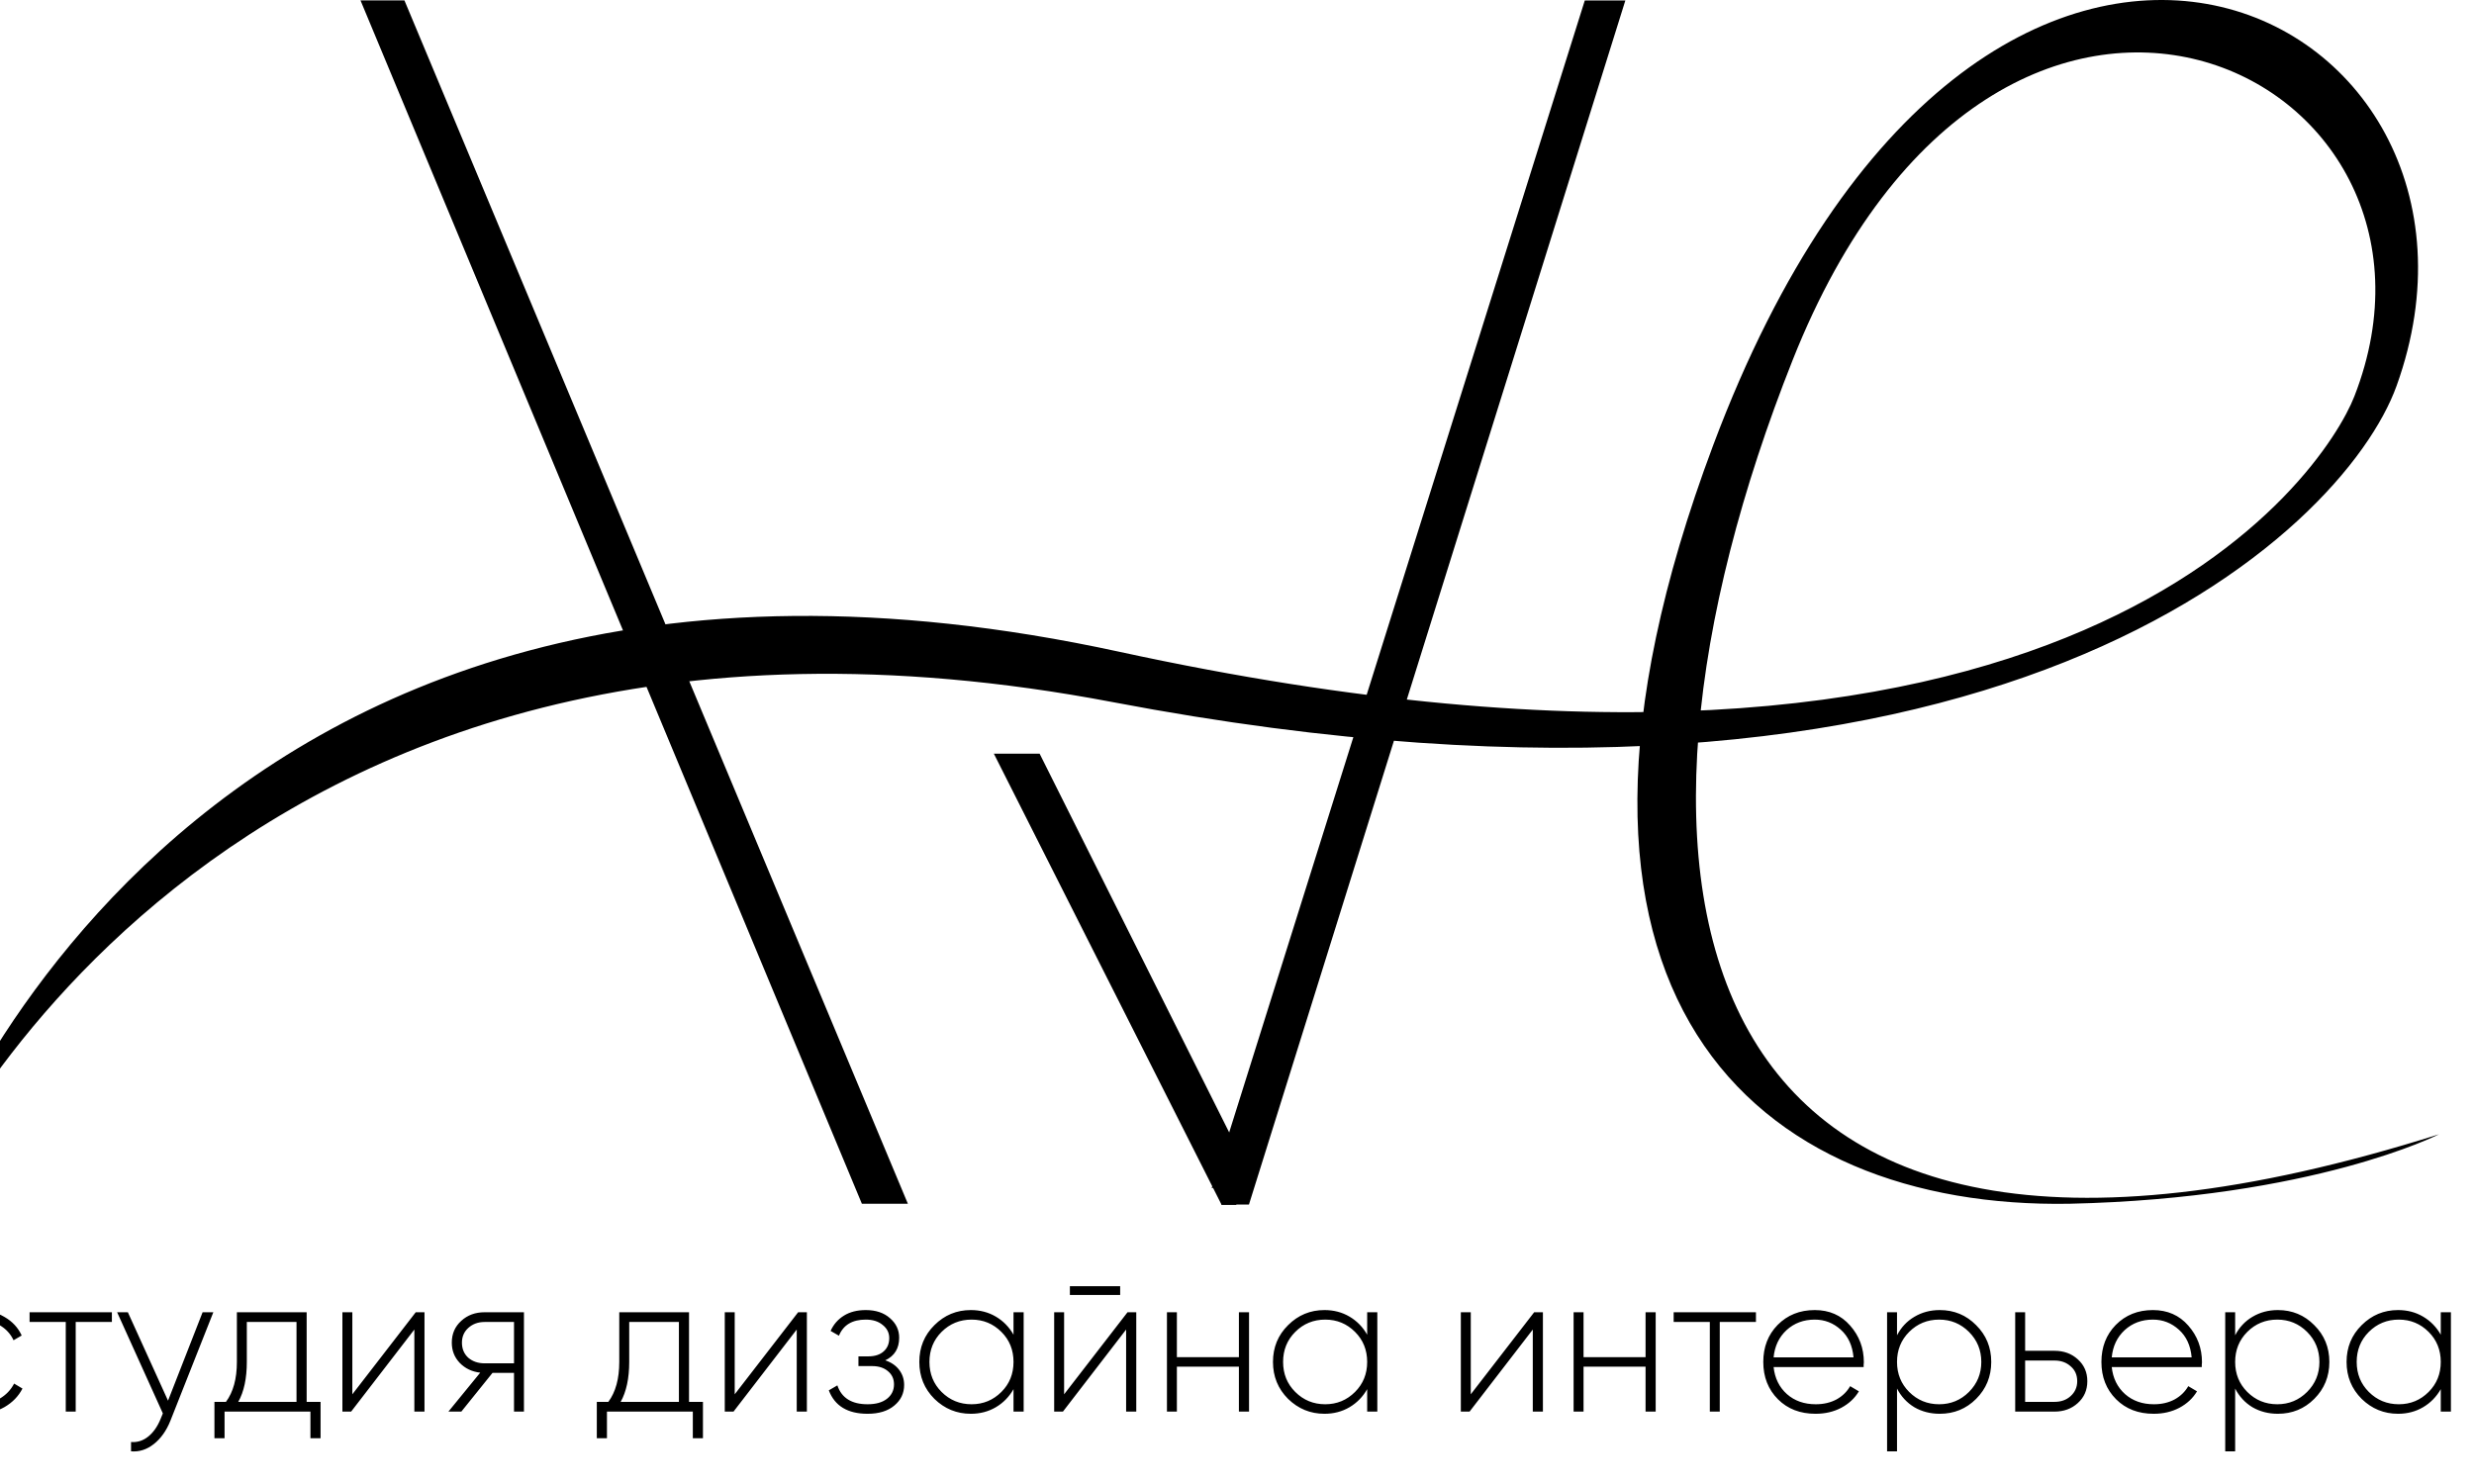
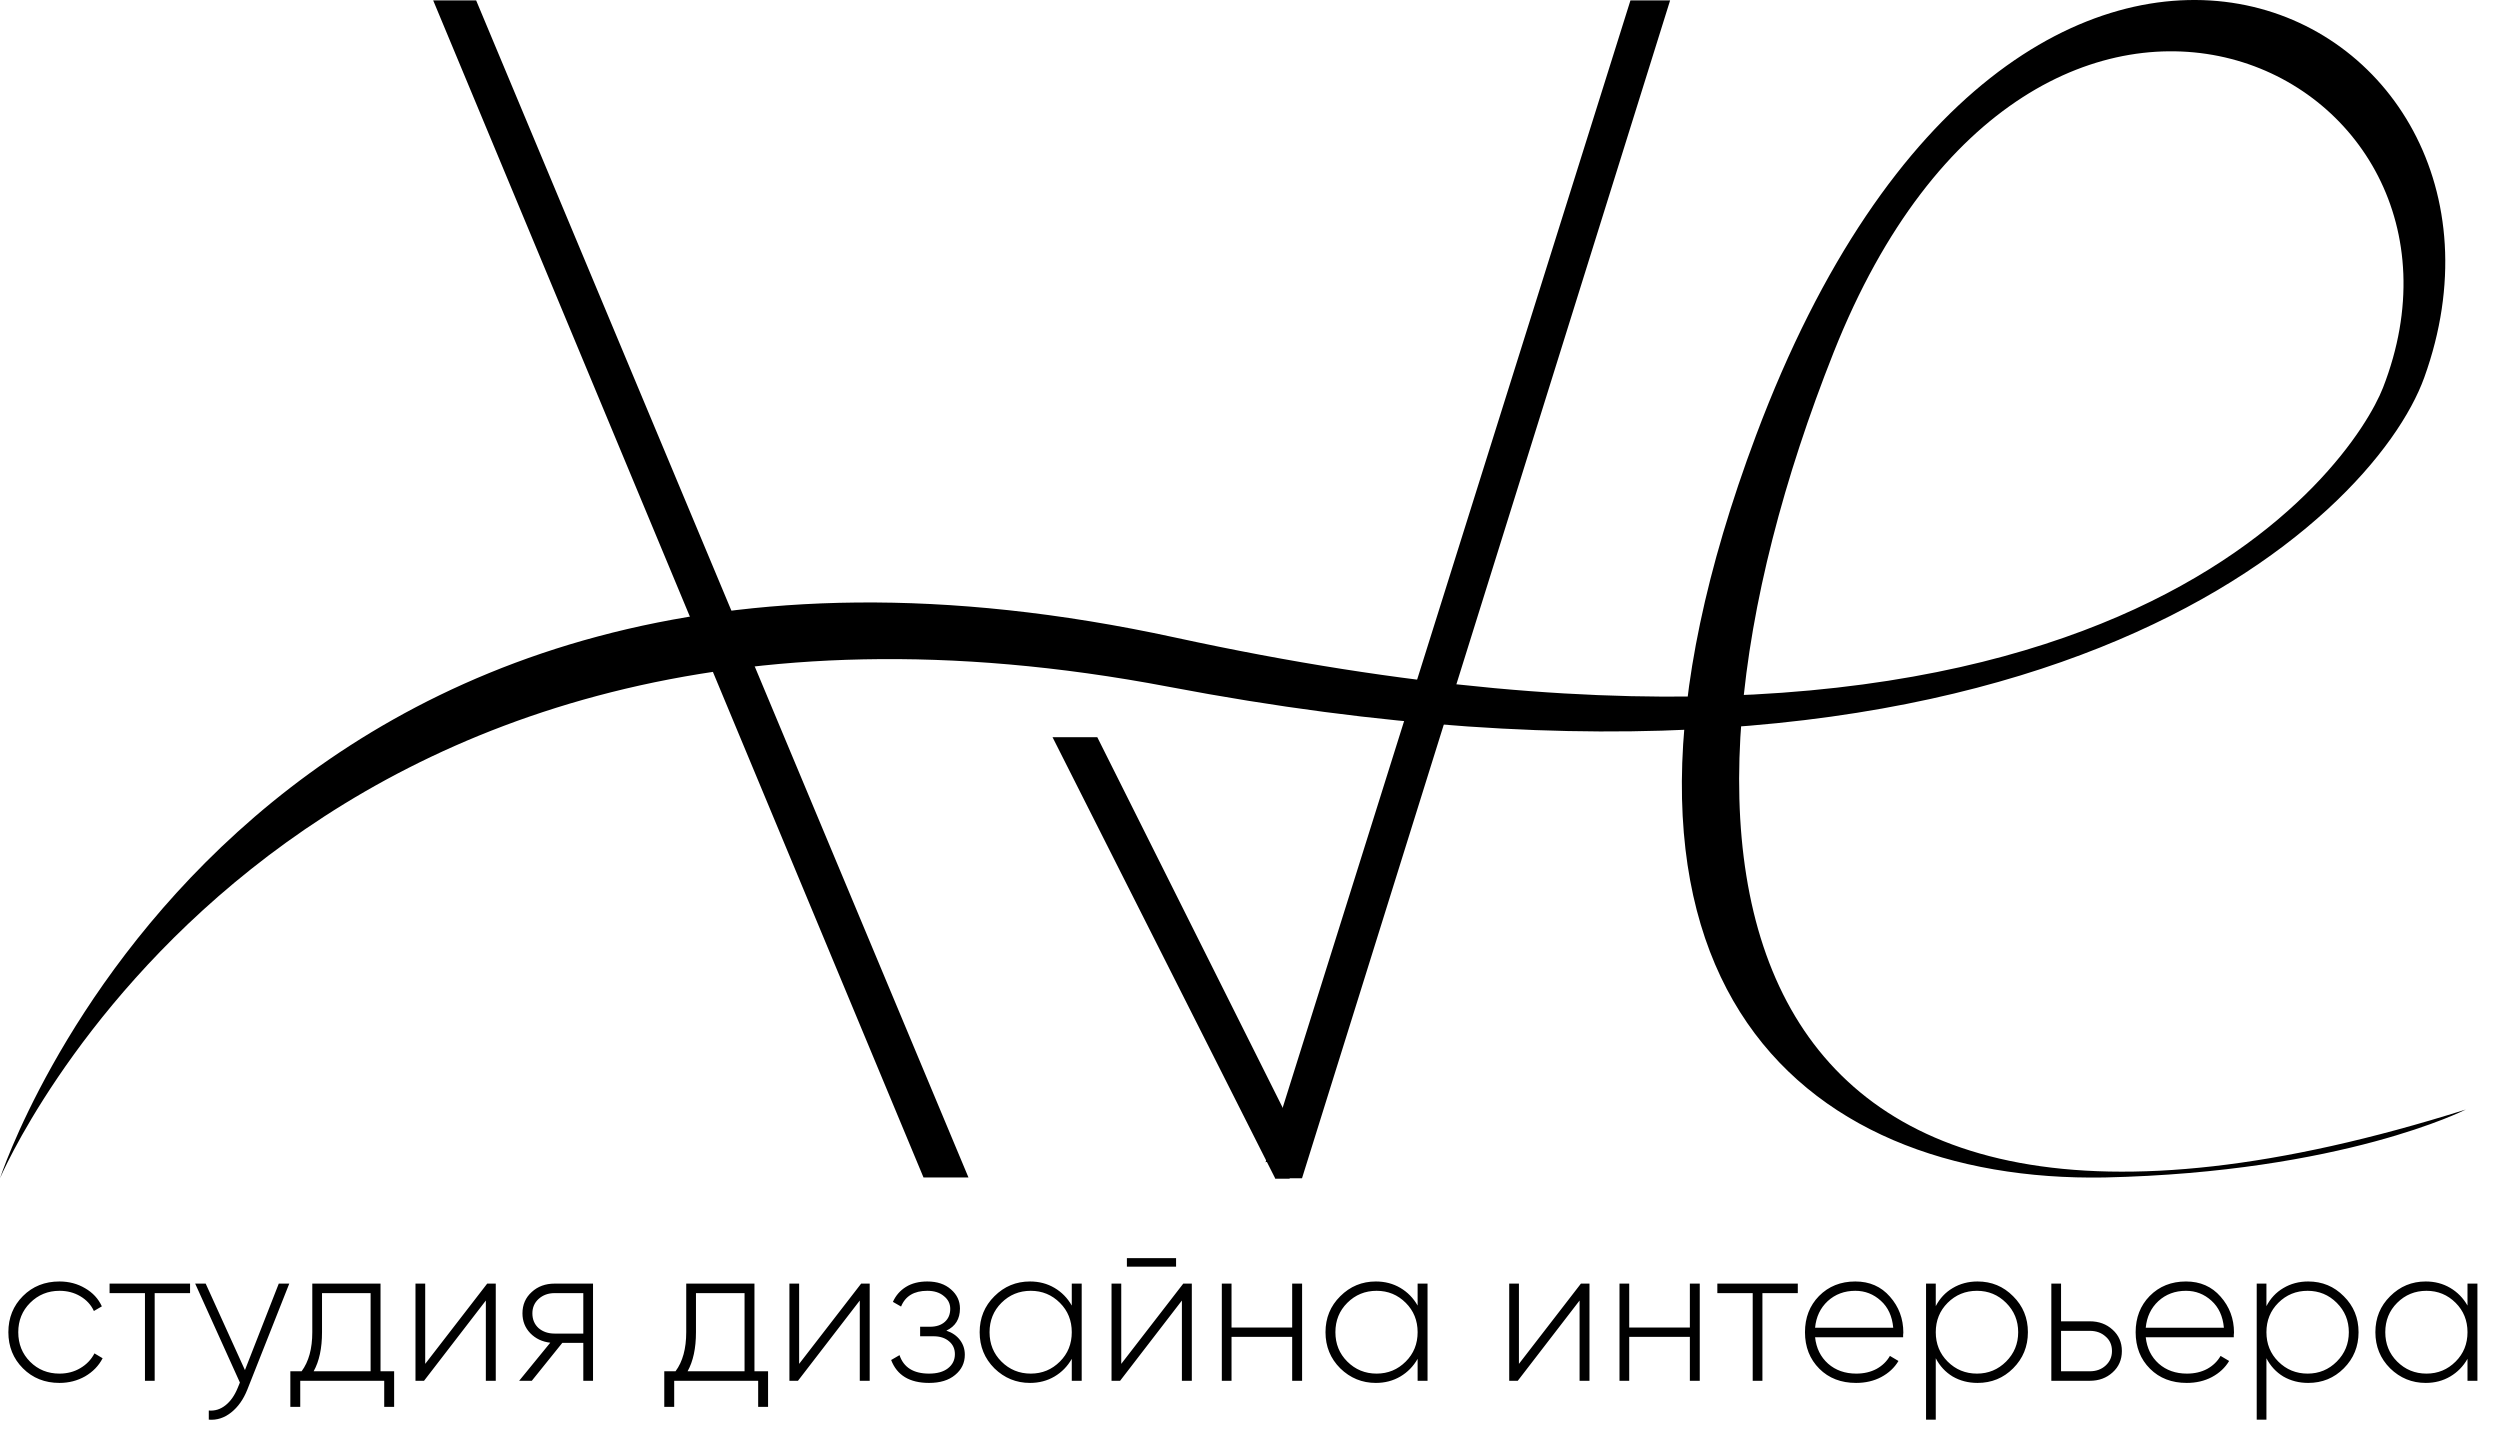
- <svg xmlns="http://www.w3.org/2000/svg" width="120" height="72" viewBox="0 0 120 72" fill="none">
-   <path d="M-4 58.442C-4 58.442 9.888 25.673 53.977 34.066C96.673 42.196 113.678 25.857 116.246 18.717C122.875 0.287 96.151 -13.209 83.099 21.596C73.004 48.516 85.31 58.666 100.384 58.403C112.223 58.14 118.305 55.032 118.305 55.032C80.734 66.9 77.063 42.395 86.949 17.476C97.014 -7.896 120.352 3.448 114.196 19.232C112.763 22.908 100.581 41.684 54.295 31.623C8.006 21.556 -4 58.442 -4 58.442Z" fill="black" />
-   <path d="M17.486 0.02H19.617L44.036 58.403H41.805" fill="black" />
-   <path d="M78.837 0.021H76.87L58.771 57.648L59.858 57.294L59.235 58.442H60.58" fill="black" />
-   <path d="M50.426 36.566L48.206 36.566L59.255 58.459L59.967 58.459L59.967 55.634L50.426 36.566Z" fill="black" />
-   <path d="M-1.05 68.593C-1.776 68.593 -2.38 68.352 -2.862 67.87C-3.344 67.388 -3.585 66.79 -3.585 66.077C-3.585 65.364 -3.344 64.766 -2.862 64.284C-2.38 63.802 -1.776 63.561 -1.05 63.561C-0.581 63.561 -0.157 63.673 0.223 63.898C0.602 64.117 0.878 64.416 1.052 64.795L0.657 65.026C0.515 64.718 0.29 64.474 -0.018 64.293C-0.32 64.114 -0.664 64.024 -1.05 64.024C-1.622 64.024 -2.107 64.223 -2.506 64.621C-2.898 65.013 -3.094 65.499 -3.094 66.077C-3.094 66.662 -2.898 67.15 -2.506 67.543C-2.114 67.935 -1.628 68.131 -1.05 68.131C-0.664 68.131 -0.32 68.041 -0.018 67.861C0.29 67.681 0.525 67.436 0.685 67.128L1.09 67.369C0.898 67.742 0.608 68.041 0.223 68.266C-0.163 68.484 -0.587 68.593 -1.05 68.593ZM1.435 63.667H5.427V64.139H3.672V68.487H3.19V64.139H1.435V63.667ZM8.15 67.957L9.827 63.667H10.348L8.265 68.931C8.072 69.413 7.806 69.789 7.465 70.059C7.124 70.329 6.755 70.448 6.356 70.415V69.962C6.658 69.988 6.935 69.901 7.185 69.702C7.436 69.503 7.639 69.214 7.793 68.834L7.899 68.574L5.681 63.667H6.202L8.15 67.957ZM14.874 63.667V68.015H15.549V69.779H15.057V68.487H10.892V69.779H10.401V68.015H10.96C11.313 67.539 11.49 66.893 11.49 66.077V63.667H14.874ZM11.557 68.015H14.382V64.139H11.972V66.077C11.972 66.874 11.834 67.52 11.557 68.015ZM17.09 67.648L20.165 63.667H20.59V68.487H20.098V64.506L17.032 68.487H16.608V63.667H17.09V67.648ZM23.505 63.667H25.414V68.487H24.932V66.607H23.89L22.377 68.487H21.75L23.293 66.598C22.894 66.553 22.563 66.395 22.3 66.125C22.043 65.855 21.914 65.528 21.914 65.142C21.914 64.711 22.068 64.358 22.377 64.081C22.679 63.805 23.055 63.667 23.505 63.667ZM23.505 66.145H24.932V64.139H23.505C23.19 64.139 22.926 64.236 22.714 64.428C22.509 64.615 22.406 64.853 22.406 65.142C22.406 65.444 22.509 65.688 22.714 65.875C22.926 66.055 23.19 66.145 23.505 66.145ZM33.421 63.667V68.015H34.096V69.779H33.605V68.487H29.44V69.779H28.948V68.015H29.507C29.861 67.539 30.037 66.893 30.037 66.077V63.667H33.421ZM30.105 68.015H32.93V64.139H30.52V66.077C30.52 66.874 30.381 67.52 30.105 68.015ZM35.637 67.648L38.713 63.667H39.137V68.487H38.645V64.506L35.579 68.487H35.155V63.667H35.637V67.648ZM42.939 66C43.228 66.096 43.453 66.251 43.614 66.463C43.775 66.675 43.855 66.919 43.855 67.195C43.855 67.6 43.694 67.935 43.373 68.198C43.058 68.462 42.627 68.593 42.081 68.593C41.117 68.593 40.49 68.214 40.201 67.456L40.616 67.215C40.821 67.825 41.31 68.131 42.081 68.131C42.48 68.131 42.791 68.044 43.016 67.87C43.248 67.69 43.363 67.456 43.363 67.166C43.363 66.903 43.267 66.691 43.074 66.53C42.881 66.363 42.624 66.279 42.303 66.279H41.638V65.807H42.12C42.435 65.807 42.682 65.727 42.862 65.566C43.042 65.405 43.132 65.19 43.132 64.92C43.132 64.663 43.026 64.451 42.814 64.284C42.608 64.11 42.335 64.024 41.994 64.024C41.339 64.024 40.905 64.284 40.693 64.805L40.288 64.573C40.429 64.258 40.645 64.011 40.934 63.831C41.223 63.651 41.577 63.561 41.994 63.561C42.483 63.561 42.875 63.693 43.17 63.956C43.466 64.213 43.614 64.528 43.614 64.901C43.614 65.421 43.389 65.788 42.939 66ZM49.16 64.756V63.667H49.652V68.487H49.16V67.398C48.948 67.771 48.662 68.063 48.303 68.275C47.943 68.487 47.538 68.593 47.088 68.593C46.406 68.593 45.818 68.352 45.323 67.87C44.835 67.382 44.591 66.784 44.591 66.077C44.591 65.37 44.835 64.776 45.323 64.293C45.812 63.805 46.4 63.561 47.088 63.561C47.538 63.561 47.943 63.667 48.303 63.879C48.662 64.091 48.948 64.383 49.16 64.756ZM45.67 67.533C46.069 67.931 46.554 68.131 47.126 68.131C47.692 68.131 48.174 67.931 48.572 67.533C48.965 67.141 49.16 66.656 49.16 66.077C49.16 65.499 48.965 65.013 48.572 64.621C48.174 64.223 47.692 64.024 47.126 64.024C46.554 64.024 46.069 64.223 45.67 64.621C45.278 65.013 45.082 65.499 45.082 66.077C45.082 66.656 45.278 67.141 45.67 67.533ZM54.333 62.828H51.894V62.404H54.333V62.828ZM51.614 67.648L54.69 63.667H55.114V68.487H54.622V64.506L51.557 68.487H51.132V63.667H51.614V67.648ZM60.092 65.846V63.667H60.584V68.487H60.092V66.308H57.084V68.487H56.602V63.667H57.084V65.846H60.092ZM66.314 64.756V63.667H66.806V68.487H66.314V67.398C66.102 67.771 65.816 68.063 65.457 68.275C65.097 68.487 64.692 68.593 64.242 68.593C63.56 68.593 62.972 68.352 62.477 67.87C61.989 67.382 61.745 66.784 61.745 66.077C61.745 65.37 61.989 64.776 62.477 64.293C62.966 63.805 63.554 63.561 64.242 63.561C64.692 63.561 65.097 63.667 65.457 63.879C65.816 64.091 66.102 64.383 66.314 64.756ZM62.825 67.533C63.223 67.931 63.708 68.131 64.28 68.131C64.846 68.131 65.328 67.931 65.726 67.533C66.118 67.141 66.314 66.656 66.314 66.077C66.314 65.499 66.118 65.013 65.726 64.621C65.328 64.223 64.846 64.024 64.28 64.024C63.708 64.024 63.223 64.223 62.825 64.621C62.432 65.013 62.236 65.499 62.236 66.077C62.236 66.656 62.432 67.141 62.825 67.533ZM71.339 67.648L74.414 63.667H74.838V68.487H74.347V64.506L71.281 68.487H70.857V63.667H71.339V67.648ZM79.817 65.846V63.667H80.308V68.487H79.817V66.308H76.809V68.487H76.327V63.667H76.809V65.846H79.817ZM81.18 63.667H85.171V64.139H83.416V68.487H82.934V64.139H81.18V63.667ZM88.024 63.561C88.731 63.561 89.303 63.812 89.74 64.313C90.183 64.814 90.405 65.409 90.405 66.096C90.405 66.109 90.402 66.148 90.395 66.212C90.395 66.276 90.395 66.315 90.395 66.328H86.028C86.086 66.868 86.301 67.305 86.674 67.639C87.047 67.967 87.513 68.131 88.072 68.131C88.451 68.131 88.785 68.053 89.075 67.899C89.364 67.739 89.586 67.523 89.74 67.253L90.164 67.504C89.965 67.838 89.679 68.105 89.306 68.304C88.94 68.497 88.525 68.593 88.062 68.593C87.317 68.593 86.709 68.359 86.24 67.89C85.765 67.414 85.527 66.81 85.527 66.077C85.527 65.357 85.758 64.76 86.221 64.284C86.697 63.802 87.297 63.561 88.024 63.561ZM88.024 64.024C87.484 64.024 87.028 64.194 86.655 64.534C86.288 64.875 86.08 65.316 86.028 65.855H89.904C89.852 65.283 89.647 64.837 89.287 64.515C88.927 64.188 88.506 64.024 88.024 64.024ZM94.087 63.561C94.781 63.561 95.369 63.805 95.851 64.293C96.339 64.776 96.584 65.37 96.584 66.077C96.584 66.784 96.339 67.382 95.851 67.87C95.369 68.352 94.781 68.593 94.087 68.593C93.63 68.593 93.219 68.487 92.853 68.275C92.493 68.057 92.213 67.755 92.014 67.369V70.415H91.532V63.667H92.014V64.785C92.213 64.4 92.493 64.101 92.853 63.889C93.219 63.67 93.63 63.561 94.087 63.561ZM92.602 67.533C93 67.931 93.486 68.131 94.058 68.131C94.623 68.131 95.105 67.931 95.504 67.533C95.902 67.134 96.102 66.649 96.102 66.077C96.102 65.505 95.902 65.02 95.504 64.621C95.105 64.223 94.623 64.024 94.058 64.024C93.486 64.024 93 64.223 92.602 64.621C92.21 65.013 92.014 65.499 92.014 66.077C92.014 66.656 92.21 67.141 92.602 67.533ZM98.228 65.537H99.654C100.104 65.537 100.48 65.675 100.783 65.952C101.091 66.228 101.245 66.582 101.245 67.012C101.245 67.443 101.091 67.796 100.783 68.073C100.48 68.349 100.104 68.487 99.654 68.487H97.746V63.667H98.228V65.537ZM98.228 68.015H99.654C99.969 68.015 100.23 67.922 100.435 67.735C100.648 67.543 100.754 67.302 100.754 67.012C100.754 66.71 100.648 66.469 100.435 66.289C100.23 66.103 99.969 66.01 99.654 66.01H98.228V68.015ZM104.425 63.561C105.132 63.561 105.704 63.812 106.141 64.313C106.584 64.814 106.806 65.409 106.806 66.096C106.806 66.109 106.803 66.148 106.796 66.212C106.796 66.276 106.796 66.315 106.796 66.328H102.429C102.487 66.868 102.702 67.305 103.075 67.639C103.448 67.967 103.914 68.131 104.473 68.131C104.852 68.131 105.186 68.053 105.475 67.899C105.765 67.739 105.986 67.523 106.141 67.253L106.565 67.504C106.366 67.838 106.08 68.105 105.707 68.304C105.34 68.497 104.926 68.593 104.463 68.593C103.718 68.593 103.11 68.359 102.641 67.89C102.165 67.414 101.928 66.81 101.928 66.077C101.928 65.357 102.159 64.76 102.622 64.284C103.097 63.802 103.698 63.561 104.425 63.561ZM104.425 64.024C103.885 64.024 103.428 64.194 103.056 64.534C102.689 64.875 102.48 65.316 102.429 65.855H106.305C106.253 65.283 106.047 64.837 105.688 64.515C105.328 64.188 104.907 64.024 104.425 64.024ZM110.487 63.561C111.182 63.561 111.77 63.805 112.252 64.293C112.74 64.776 112.984 65.37 112.984 66.077C112.984 66.784 112.74 67.382 112.252 67.87C111.77 68.352 111.182 68.593 110.487 68.593C110.031 68.593 109.62 68.487 109.253 68.275C108.893 68.057 108.614 67.755 108.415 67.369V70.415H107.933V63.667H108.415V64.785C108.614 64.4 108.893 64.101 109.253 63.889C109.62 63.67 110.031 63.561 110.487 63.561ZM109.003 67.533C109.401 67.931 109.886 68.131 110.459 68.131C111.024 68.131 111.506 67.931 111.905 67.533C112.303 67.134 112.502 66.649 112.502 66.077C112.502 65.505 112.303 65.02 111.905 64.621C111.506 64.223 111.024 64.024 110.459 64.024C109.886 64.024 109.401 64.223 109.003 64.621C108.611 65.013 108.415 65.499 108.415 66.077C108.415 66.656 108.611 67.141 109.003 67.533ZM118.388 64.756V63.667H118.88V68.487H118.388V67.398C118.176 67.771 117.89 68.063 117.53 68.275C117.17 68.487 116.766 68.593 116.316 68.593C115.634 68.593 115.046 68.352 114.551 67.87C114.063 67.382 113.819 66.784 113.819 66.077C113.819 65.37 114.063 64.776 114.551 64.293C115.04 63.805 115.628 63.561 116.316 63.561C116.766 63.561 117.17 63.667 117.53 63.879C117.89 64.091 118.176 64.383 118.388 64.756ZM114.898 67.533C115.297 67.931 115.782 68.131 116.354 68.131C116.92 68.131 117.402 67.931 117.8 67.533C118.192 67.141 118.388 66.656 118.388 66.077C118.388 65.499 118.192 65.013 117.8 64.621C117.402 64.223 116.92 64.024 116.354 64.024C115.782 64.024 115.297 64.223 114.898 64.621C114.506 65.013 114.31 65.499 114.31 66.077C114.31 66.656 114.506 67.141 114.898 67.533Z" fill="black" />
+ <svg xmlns="http://www.w3.org/2000/svg" width="124" height="72" viewBox="0 0 124 72" fill="none">
+   <path d="M0 58.442C0 58.442 13.888 25.673 57.977 34.066C100.673 42.196 117.678 25.857 120.246 18.717C126.875 0.287 100.151 -13.209 87.099 21.596C77.004 48.516 89.31 58.666 104.384 58.403C116.223 58.14 122.305 55.032 122.305 55.032C84.734 66.9 81.063 42.395 90.949 17.476C101.014 -7.896 124.352 3.448 118.196 19.232C116.763 22.908 104.581 41.684 58.295 31.623C12.006 21.556 0 58.442 0 58.442Z" fill="black" />
+   <path d="M21.486 0.02H23.617L48.036 58.403H45.806" fill="black" />
+   <path d="M82.837 0.021H80.87L62.771 57.648L63.858 57.294L63.235 58.442H64.58" fill="black" />
+   <path d="M54.426 36.566L52.206 36.566L63.255 58.459L63.967 58.459L63.967 55.634L54.426 36.566Z" fill="black" />
+   <path d="M2.95 68.593C2.224 68.593 1.62 68.352 1.138 67.87C0.656 67.388 0.415 66.79 0.415 66.077C0.415 65.364 0.656 64.766 1.138 64.284C1.62 63.802 2.224 63.561 2.95 63.561C3.419 63.561 3.844 63.673 4.223 63.898C4.602 64.117 4.878 64.416 5.052 64.795L4.657 65.026C4.515 64.718 4.29 64.474 3.982 64.293C3.68 64.114 3.336 64.024 2.95 64.024C2.378 64.024 1.893 64.223 1.494 64.621C1.102 65.013 0.906 65.499 0.906 66.077C0.906 66.662 1.102 67.15 1.494 67.543C1.886 67.935 2.372 68.131 2.95 68.131C3.336 68.131 3.68 68.041 3.982 67.861C4.29 67.681 4.525 67.436 4.685 67.128L5.09 67.369C4.898 67.742 4.608 68.041 4.223 68.266C3.837 68.484 3.413 68.593 2.95 68.593ZM5.435 63.667H9.427V64.139H7.672V68.487H7.19V64.139H5.435V63.667ZM12.149 67.957L13.827 63.667H14.348L12.265 68.931C12.072 69.413 11.806 69.789 11.465 70.059C11.124 70.329 10.755 70.448 10.356 70.415V69.962C10.658 69.988 10.935 69.901 11.185 69.702C11.436 69.503 11.639 69.214 11.793 68.834L11.899 68.574L9.681 63.667H10.202L12.149 67.957ZM18.874 63.667V68.015H19.549V69.779H19.057V68.487H14.892V69.779H14.401V68.015H14.96C15.313 67.539 15.49 66.893 15.49 66.077V63.667H18.874ZM15.557 68.015H18.382V64.139H15.972V66.077C15.972 66.874 15.834 67.52 15.557 68.015ZM21.09 67.648L24.165 63.667H24.59V68.487H24.098V64.506L21.032 68.487H20.608V63.667H21.09V67.648ZM27.505 63.667H29.414V68.487H28.932V66.607H27.89L26.377 68.487H25.75L27.293 66.598C26.894 66.553 26.563 66.395 26.3 66.125C26.043 65.855 25.914 65.528 25.914 65.142C25.914 64.711 26.068 64.358 26.377 64.081C26.679 63.805 27.055 63.667 27.505 63.667ZM27.505 66.145H28.932V64.139H27.505C27.19 64.139 26.926 64.236 26.714 64.428C26.509 64.615 26.406 64.853 26.406 65.142C26.406 65.444 26.509 65.688 26.714 65.875C26.926 66.055 27.19 66.145 27.505 66.145ZM37.421 63.667V68.015H38.096V69.779H37.605V68.487H33.44V69.779H32.948V68.015H33.507C33.861 67.539 34.037 66.893 34.037 66.077V63.667H37.421ZM34.105 68.015H36.93V64.139H34.52V66.077C34.52 66.874 34.381 67.52 34.105 68.015ZM39.637 67.648L42.713 63.667H43.137V68.487H42.645V64.506L39.579 68.487H39.155V63.667H39.637V67.648ZM46.939 66C47.228 66.096 47.453 66.251 47.614 66.463C47.775 66.675 47.855 66.919 47.855 67.195C47.855 67.6 47.694 67.935 47.373 68.198C47.058 68.462 46.627 68.593 46.081 68.593C45.117 68.593 44.49 68.214 44.201 67.456L44.616 67.215C44.821 67.825 45.31 68.131 46.081 68.131C46.48 68.131 46.791 68.044 47.016 67.87C47.248 67.69 47.363 67.456 47.363 67.166C47.363 66.903 47.267 66.691 47.074 66.53C46.881 66.363 46.624 66.279 46.303 66.279H45.638V65.807H46.12C46.435 65.807 46.682 65.727 46.862 65.566C47.042 65.405 47.132 65.19 47.132 64.92C47.132 64.663 47.026 64.451 46.814 64.284C46.608 64.11 46.335 64.024 45.994 64.024C45.339 64.024 44.905 64.284 44.693 64.805L44.288 64.573C44.429 64.258 44.645 64.011 44.934 63.831C45.223 63.651 45.577 63.561 45.994 63.561C46.483 63.561 46.875 63.693 47.17 63.956C47.466 64.213 47.614 64.528 47.614 64.901C47.614 65.421 47.389 65.788 46.939 66ZM53.16 64.756V63.667H53.652V68.487H53.16V67.398C52.948 67.771 52.662 68.063 52.303 68.275C51.943 68.487 51.538 68.593 51.088 68.593C50.406 68.593 49.818 68.352 49.323 67.87C48.835 67.382 48.591 66.784 48.591 66.077C48.591 65.37 48.835 64.776 49.323 64.293C49.812 63.805 50.4 63.561 51.088 63.561C51.538 63.561 51.943 63.667 52.303 63.879C52.662 64.091 52.948 64.383 53.16 64.756ZM49.67 67.533C50.069 67.931 50.554 68.131 51.126 68.131C51.692 68.131 52.174 67.931 52.572 67.533C52.965 67.141 53.16 66.656 53.16 66.077C53.16 65.499 52.965 65.013 52.572 64.621C52.174 64.223 51.692 64.024 51.126 64.024C50.554 64.024 50.069 64.223 49.67 64.621C49.278 65.013 49.082 65.499 49.082 66.077C49.082 66.656 49.278 67.141 49.67 67.533ZM58.333 62.828H55.894V62.404H58.333V62.828ZM55.614 67.648L58.69 63.667H59.114V68.487H58.622V64.506L55.557 68.487H55.132V63.667H55.614V67.648ZM64.092 65.846V63.667H64.584V68.487H64.092V66.308H61.084V68.487H60.602V63.667H61.084V65.846H64.092ZM70.314 64.756V63.667H70.806V68.487H70.314V67.398C70.102 67.771 69.816 68.063 69.457 68.275C69.097 68.487 68.692 68.593 68.242 68.593C67.56 68.593 66.972 68.352 66.477 67.87C65.989 67.382 65.745 66.784 65.745 66.077C65.745 65.37 65.989 64.776 66.477 64.293C66.966 63.805 67.554 63.561 68.242 63.561C68.692 63.561 69.097 63.667 69.457 63.879C69.816 64.091 70.102 64.383 70.314 64.756ZM66.825 67.533C67.223 67.931 67.708 68.131 68.28 68.131C68.846 68.131 69.328 67.931 69.726 67.533C70.118 67.141 70.314 66.656 70.314 66.077C70.314 65.499 70.118 65.013 69.726 64.621C69.328 64.223 68.846 64.024 68.28 64.024C67.708 64.024 67.223 64.223 66.825 64.621C66.432 65.013 66.236 65.499 66.236 66.077C66.236 66.656 66.432 67.141 66.825 67.533ZM75.339 67.648L78.414 63.667H78.838V68.487H78.347V64.506L75.281 68.487H74.857V63.667H75.339V67.648ZM83.817 65.846V63.667H84.308V68.487H83.817V66.308H80.809V68.487H80.327V63.667H80.809V65.846H83.817ZM85.18 63.667H89.171V64.139H87.416V68.487H86.934V64.139H85.18V63.667ZM92.024 63.561C92.731 63.561 93.303 63.812 93.74 64.313C94.183 64.814 94.405 65.409 94.405 66.096C94.405 66.109 94.402 66.148 94.395 66.212C94.395 66.276 94.395 66.315 94.395 66.328H90.028C90.086 66.868 90.301 67.305 90.674 67.639C91.047 67.967 91.513 68.131 92.072 68.131C92.451 68.131 92.785 68.053 93.075 67.899C93.364 67.739 93.586 67.523 93.74 67.253L94.164 67.504C93.965 67.838 93.679 68.105 93.306 68.304C92.94 68.497 92.525 68.593 92.062 68.593C91.317 68.593 90.709 68.359 90.24 67.89C89.765 67.414 89.527 66.81 89.527 66.077C89.527 65.357 89.758 64.76 90.221 64.284C90.697 63.802 91.297 63.561 92.024 63.561ZM92.024 64.024C91.484 64.024 91.028 64.194 90.655 64.534C90.288 64.875 90.08 65.316 90.028 65.855H93.904C93.852 65.283 93.647 64.837 93.287 64.515C92.927 64.188 92.506 64.024 92.024 64.024ZM98.087 63.561C98.781 63.561 99.369 63.805 99.851 64.293C100.339 64.776 100.584 65.37 100.584 66.077C100.584 66.784 100.339 67.382 99.851 67.87C99.369 68.352 98.781 68.593 98.087 68.593C97.63 68.593 97.219 68.487 96.853 68.275C96.493 68.057 96.213 67.755 96.014 67.369V70.415H95.532V63.667H96.014V64.785C96.213 64.4 96.493 64.101 96.853 63.889C97.219 63.67 97.63 63.561 98.087 63.561ZM96.602 67.533C97 67.931 97.486 68.131 98.058 68.131C98.623 68.131 99.105 67.931 99.504 67.533C99.902 67.134 100.102 66.649 100.102 66.077C100.102 65.505 99.902 65.02 99.504 64.621C99.105 64.223 98.623 64.024 98.058 64.024C97.486 64.024 97 64.223 96.602 64.621C96.21 65.013 96.014 65.499 96.014 66.077C96.014 66.656 96.21 67.141 96.602 67.533ZM102.228 65.537H103.655C104.104 65.537 104.48 65.675 104.783 65.952C105.091 66.228 105.245 66.582 105.245 67.012C105.245 67.443 105.091 67.796 104.783 68.073C104.48 68.349 104.104 68.487 103.655 68.487H101.746V63.667H102.228V65.537ZM102.228 68.015H103.655C103.969 68.015 104.23 67.922 104.435 67.735C104.648 67.543 104.754 67.302 104.754 67.012C104.754 66.71 104.648 66.469 104.435 66.289C104.23 66.103 103.969 66.01 103.655 66.01H102.228V68.015ZM108.425 63.561C109.132 63.561 109.704 63.812 110.141 64.313C110.584 64.814 110.806 65.409 110.806 66.096C110.806 66.109 110.803 66.148 110.796 66.212C110.796 66.276 110.796 66.315 110.796 66.328H106.429C106.487 66.868 106.702 67.305 107.075 67.639C107.448 67.967 107.914 68.131 108.473 68.131C108.852 68.131 109.186 68.053 109.475 67.899C109.765 67.739 109.986 67.523 110.141 67.253L110.565 67.504C110.366 67.838 110.08 68.105 109.707 68.304C109.34 68.497 108.926 68.593 108.463 68.593C107.718 68.593 107.11 68.359 106.641 67.89C106.165 67.414 105.928 66.81 105.928 66.077C105.928 65.357 106.159 64.76 106.622 64.284C107.097 63.802 107.698 63.561 108.425 63.561ZM108.425 64.024C107.885 64.024 107.428 64.194 107.056 64.534C106.689 64.875 106.48 65.316 106.429 65.855H110.305C110.253 65.283 110.047 64.837 109.688 64.515C109.328 64.188 108.907 64.024 108.425 64.024ZM114.487 63.561C115.182 63.561 115.77 63.805 116.252 64.293C116.74 64.776 116.984 65.37 116.984 66.077C116.984 66.784 116.74 67.382 116.252 67.87C115.77 68.352 115.182 68.593 114.487 68.593C114.031 68.593 113.62 68.487 113.253 68.275C112.893 68.057 112.614 67.755 112.415 67.369V70.415H111.933V63.667H112.415V64.785C112.614 64.4 112.893 64.101 113.253 63.889C113.62 63.67 114.031 63.561 114.487 63.561ZM113.003 67.533C113.401 67.931 113.886 68.131 114.459 68.131C115.024 68.131 115.506 67.931 115.905 67.533C116.303 67.134 116.502 66.649 116.502 66.077C116.502 65.505 116.303 65.02 115.905 64.621C115.506 64.223 115.024 64.024 114.459 64.024C113.886 64.024 113.401 64.223 113.003 64.621C112.611 65.013 112.415 65.499 112.415 66.077C112.415 66.656 112.611 67.141 113.003 67.533ZM122.388 64.756V63.667H122.88V68.487H122.388V67.398C122.176 67.771 121.89 68.063 121.53 68.275C121.17 68.487 120.766 68.593 120.316 68.593C119.634 68.593 119.046 68.352 118.551 67.87C118.063 67.382 117.819 66.784 117.819 66.077C117.819 65.37 118.063 64.776 118.551 64.293C119.04 63.805 119.628 63.561 120.316 63.561C120.766 63.561 121.17 63.667 121.53 63.879C121.89 64.091 122.176 64.383 122.388 64.756ZM118.898 67.533C119.297 67.931 119.782 68.131 120.354 68.131C120.92 68.131 121.402 67.931 121.8 67.533C122.192 67.141 122.388 66.656 122.388 66.077C122.388 65.499 122.192 65.013 121.8 64.621C121.402 64.223 120.92 64.024 120.354 64.024C119.782 64.024 119.297 64.223 118.898 64.621C118.506 65.013 118.31 65.499 118.31 66.077C118.31 66.656 118.506 67.141 118.898 67.533Z" fill="black" />
</svg>
